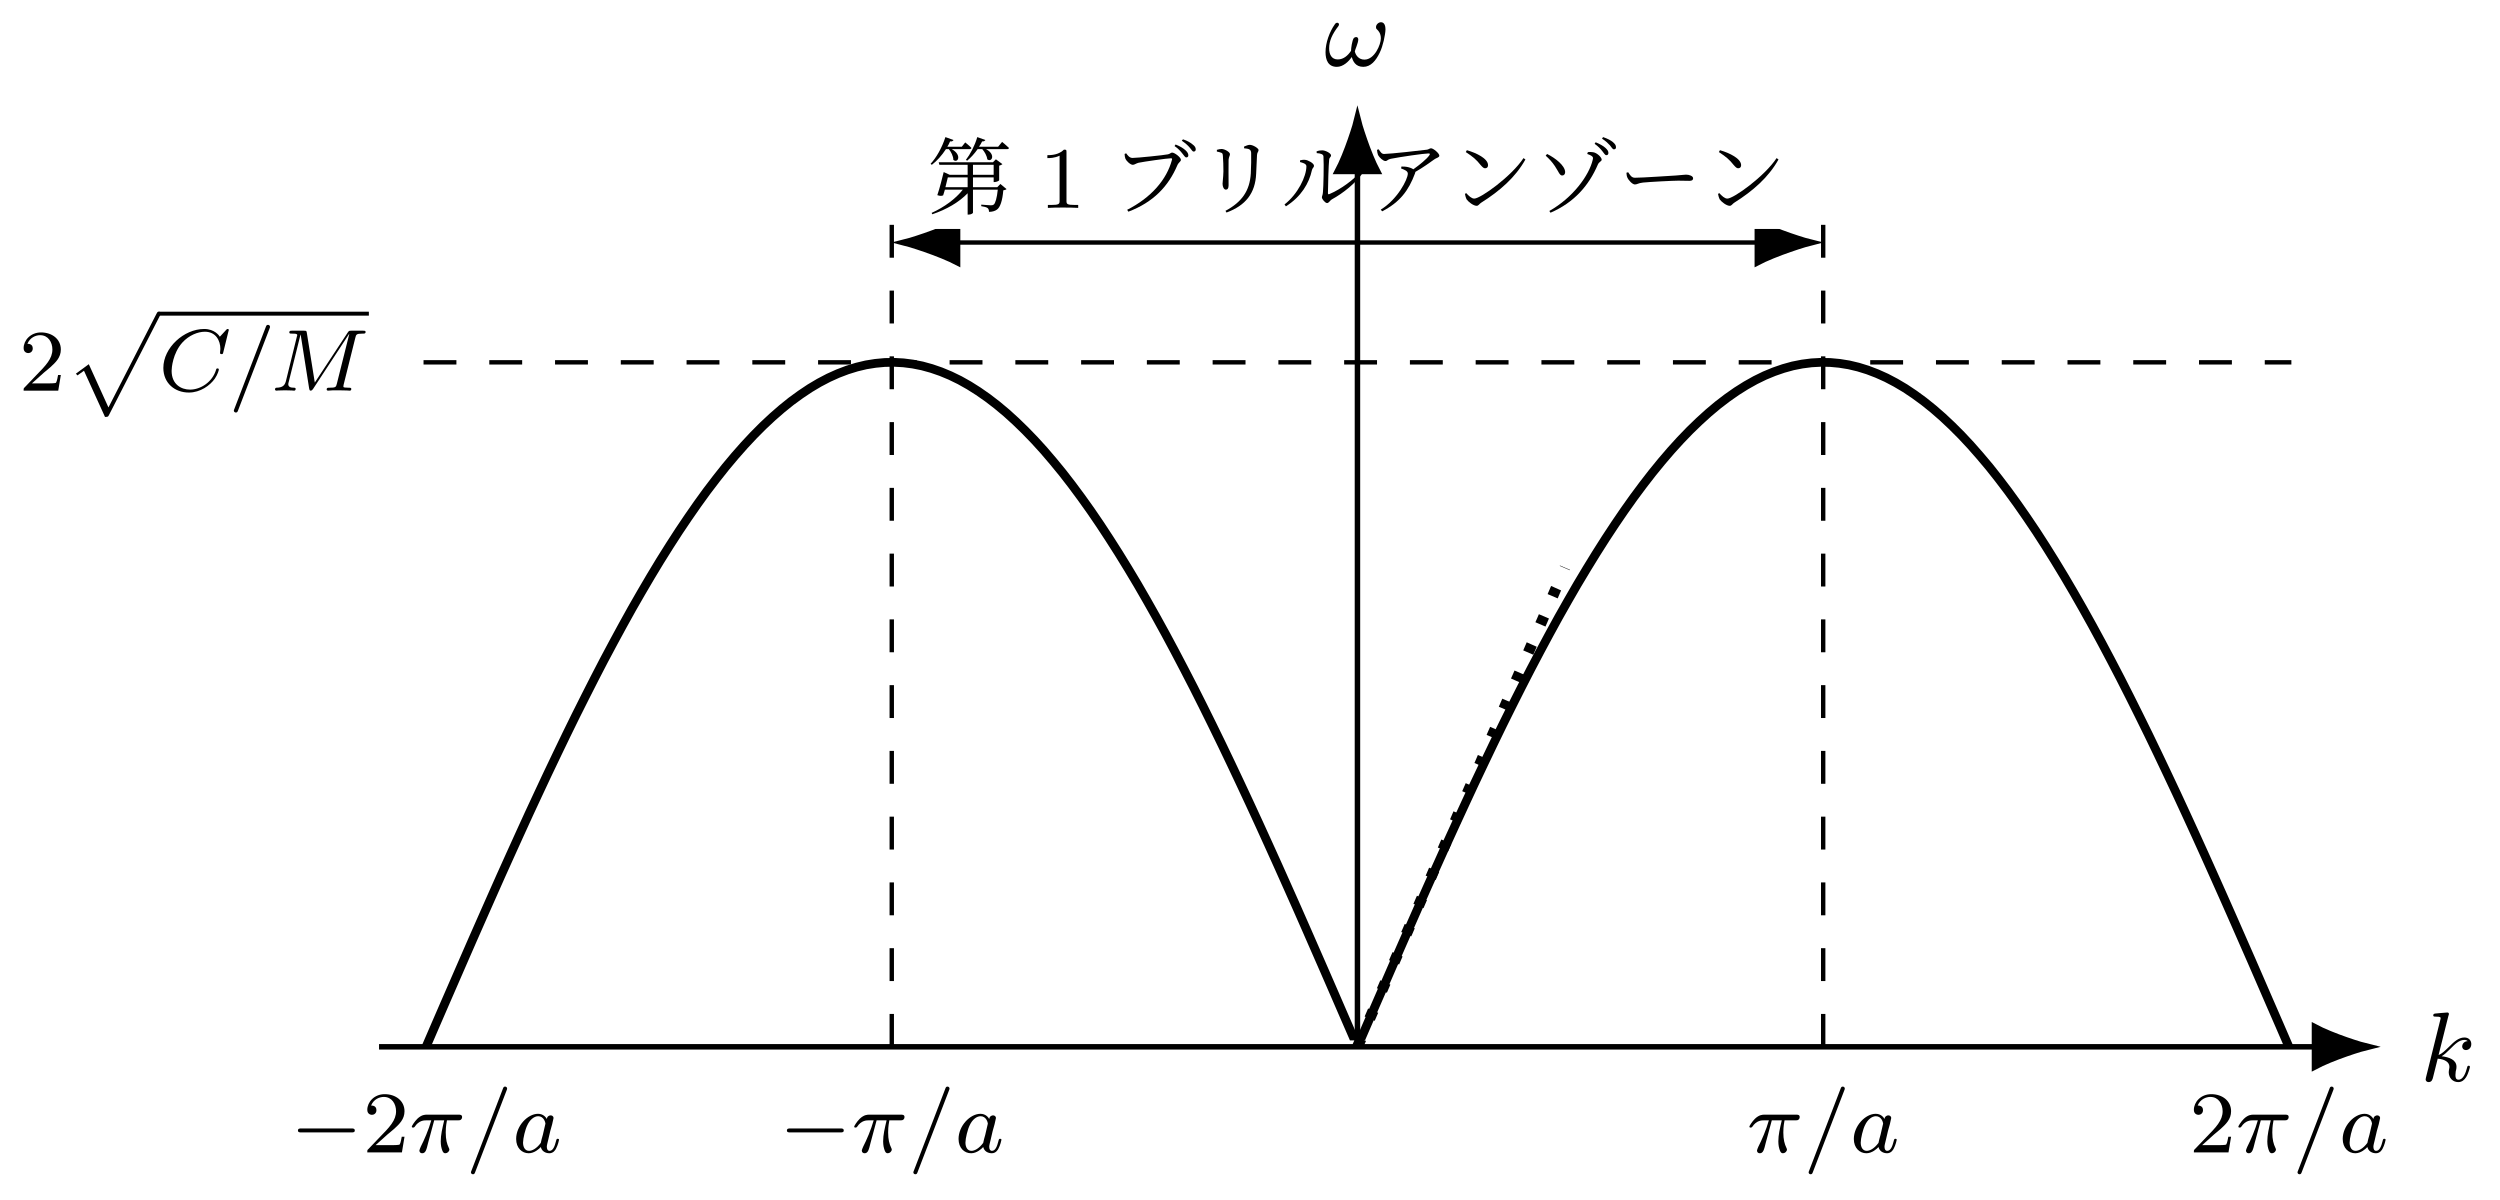
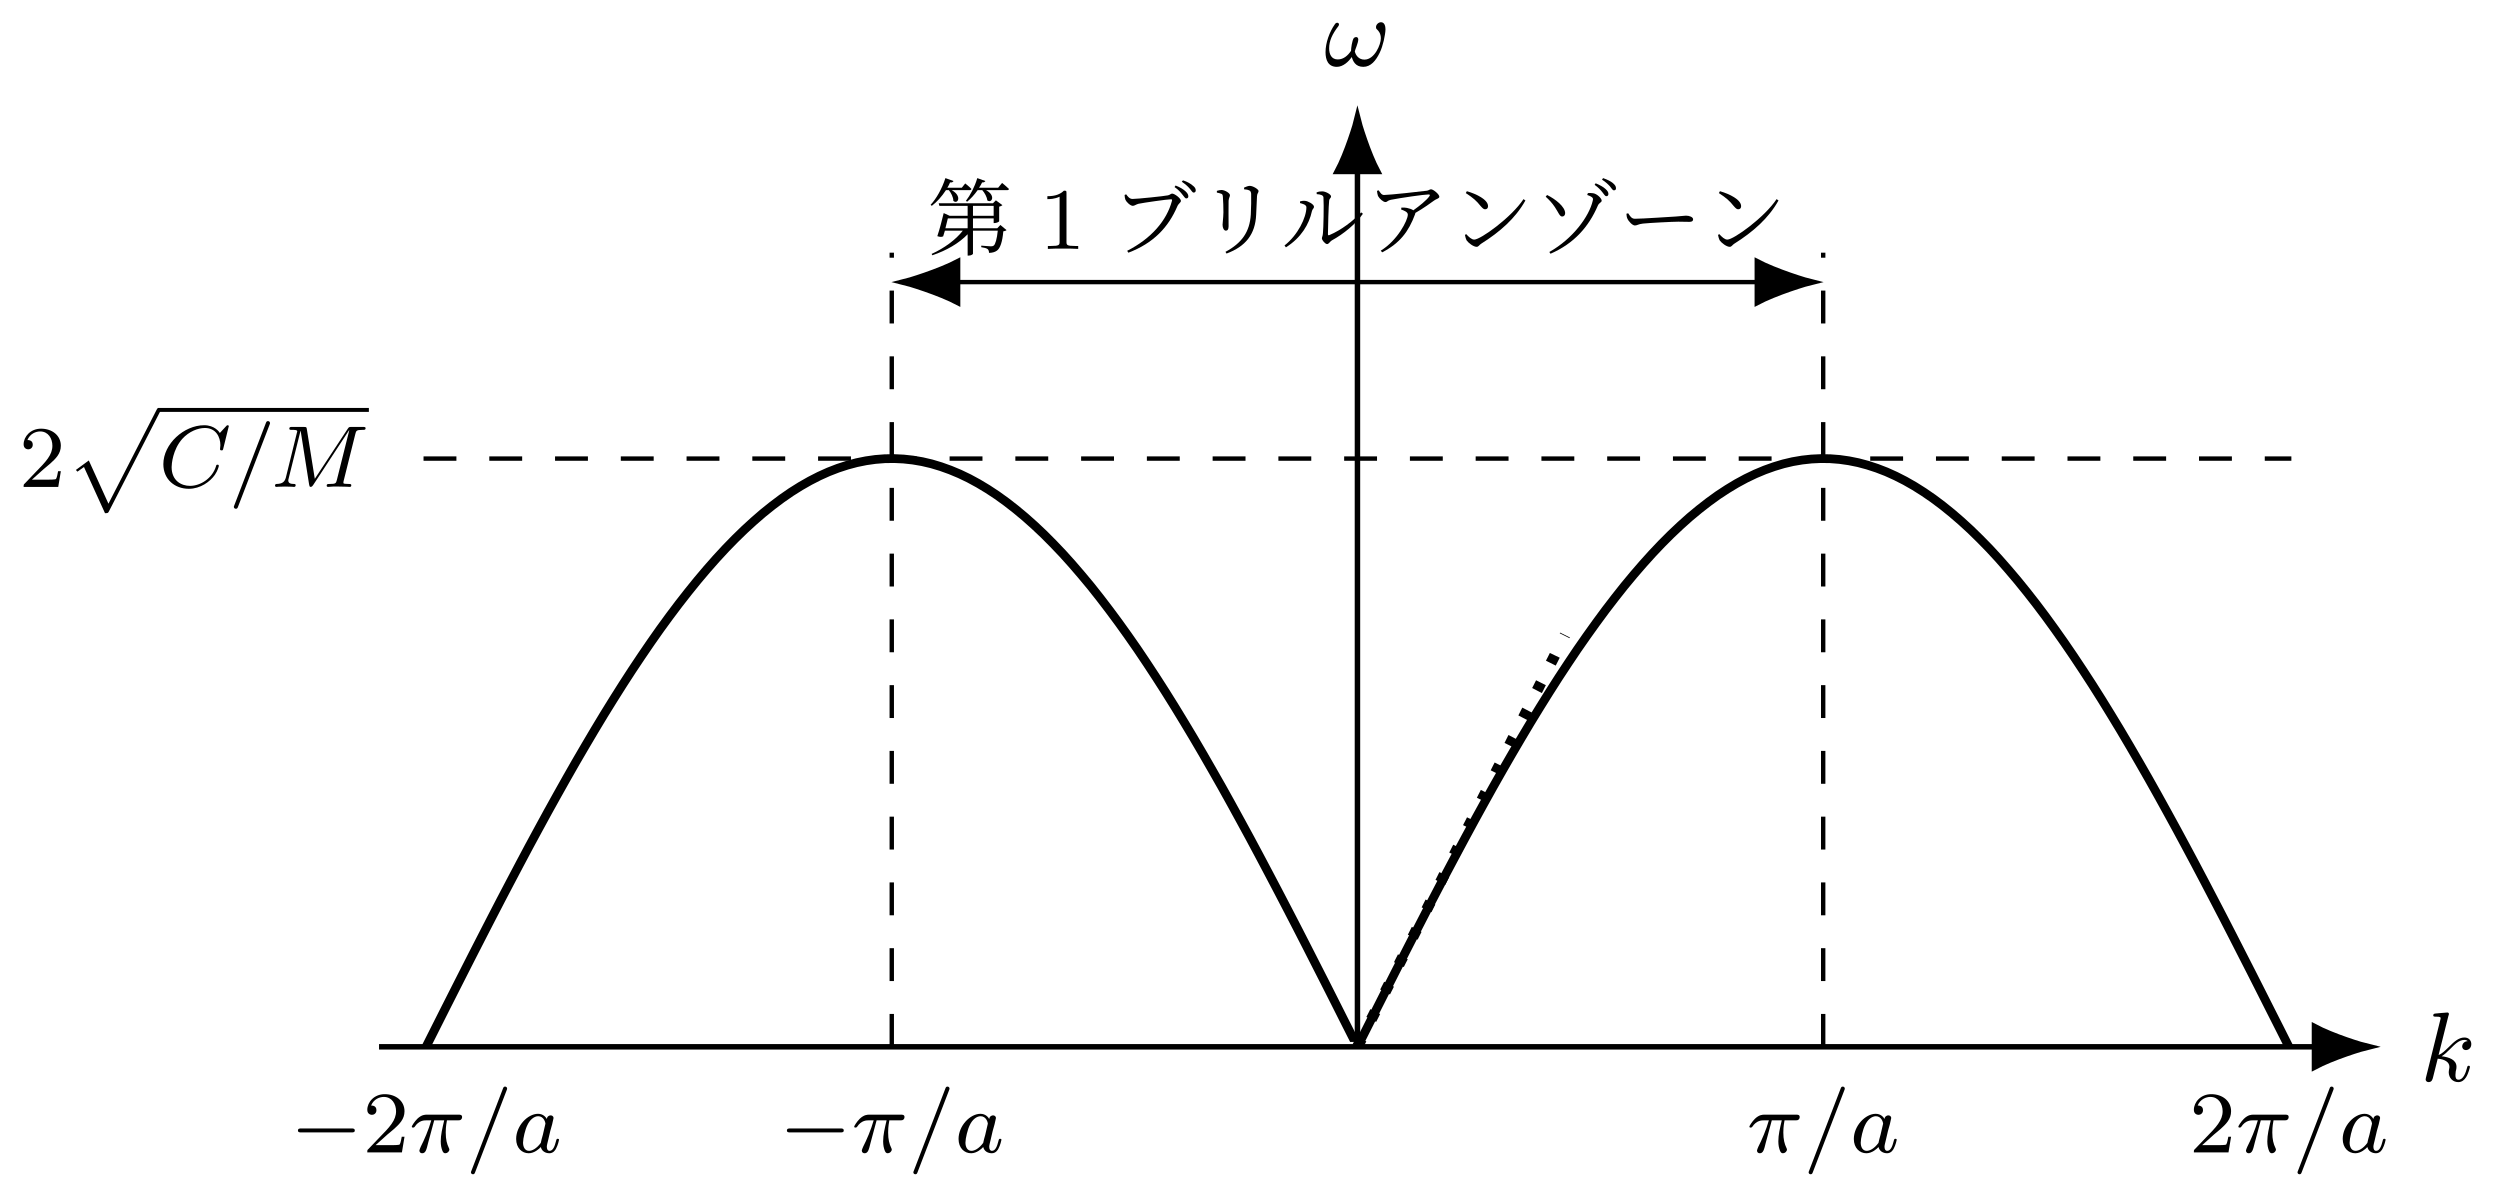
<svg xmlns="http://www.w3.org/2000/svg" xmlns:xlink="http://www.w3.org/1999/xlink" width="317.45pt" height="152.25pt" viewBox="0 0 226.75 108.75">
  <defs>
    <g>
      <g id="glyph-0-0">
        <path d="M 2.266 -2.906 L 3.172 -2.906 C 3 -2.172 2.859 -1.594 2.859 -1 C 2.859 -0.953 2.859 -0.609 2.953 -0.312 C 3.047 0.016 3.141 0.078 3.281 0.078 C 3.453 0.078 3.641 -0.078 3.641 -0.266 C 3.641 -0.312 3.625 -0.328 3.594 -0.406 C 3.422 -0.766 3.312 -1.156 3.312 -1.812 C 3.312 -1.984 3.312 -2.328 3.422 -2.906 L 4.391 -2.906 C 4.516 -2.906 4.609 -2.906 4.688 -2.969 C 4.781 -3.047 4.797 -3.156 4.797 -3.203 C 4.797 -3.422 4.609 -3.422 4.469 -3.422 L 1.594 -3.422 C 1.438 -3.422 1.125 -3.422 0.734 -3.047 C 0.453 -2.766 0.234 -2.391 0.234 -2.344 C 0.234 -2.266 0.281 -2.25 0.344 -2.25 C 0.422 -2.25 0.453 -2.266 0.5 -2.328 C 0.875 -2.906 1.359 -2.906 1.531 -2.906 L 2 -2.906 C 1.766 -2.062 1.344 -1.094 1.047 -0.516 C 1 -0.391 0.922 -0.234 0.922 -0.172 C 0.922 0 1.047 0.078 1.172 0.078 C 1.484 0.078 1.562 -0.219 1.719 -0.875 Z M 2.266 -2.906 " />
      </g>
      <g id="glyph-0-1">
        <path d="M 3.703 -5.625 C 3.75 -5.734 3.75 -5.766 3.75 -5.781 C 3.75 -5.891 3.672 -5.969 3.562 -5.969 C 3.438 -5.969 3.406 -5.875 3.375 -5.797 L 0.516 1.656 C 0.469 1.766 0.469 1.781 0.469 1.812 C 0.469 1.906 0.547 1.984 0.656 1.984 C 0.781 1.984 0.812 1.891 0.844 1.812 Z M 3.703 -5.625 " />
      </g>
      <g id="glyph-0-2">
        <path d="M 3.125 -3.031 C 3.047 -3.172 2.812 -3.5 2.328 -3.5 C 1.391 -3.5 0.344 -2.406 0.344 -1.219 C 0.344 -0.391 0.875 0.078 1.484 0.078 C 2 0.078 2.438 -0.328 2.578 -0.484 C 2.719 0.062 3.266 0.078 3.359 0.078 C 3.719 0.078 3.906 -0.219 3.969 -0.359 C 4.125 -0.641 4.234 -1.109 4.234 -1.141 C 4.234 -1.188 4.203 -1.234 4.109 -1.234 C 4.016 -1.234 4 -1.188 3.953 -1 C 3.844 -0.562 3.688 -0.141 3.375 -0.141 C 3.203 -0.141 3.125 -0.297 3.125 -0.516 C 3.125 -0.656 3.203 -0.922 3.25 -1.125 C 3.297 -1.312 3.406 -1.797 3.438 -1.938 L 3.609 -2.547 C 3.641 -2.734 3.734 -3.062 3.734 -3.109 C 3.734 -3.297 3.578 -3.359 3.469 -3.359 C 3.359 -3.359 3.156 -3.281 3.125 -3.031 Z M 2.578 -0.859 C 2.172 -0.312 1.766 -0.141 1.516 -0.141 C 1.141 -0.141 0.969 -0.484 0.969 -0.891 C 0.969 -1.266 1.172 -2.109 1.359 -2.469 C 1.578 -2.953 1.969 -3.281 2.344 -3.281 C 2.859 -3.281 3 -2.703 3 -2.609 C 3 -2.578 2.812 -1.797 2.766 -1.594 C 2.656 -1.219 2.656 -1.203 2.578 -0.859 Z M 2.578 -0.859 " />
      </g>
      <g id="glyph-0-3">
        <path d="M 6.328 -5.391 C 6.344 -5.422 6.359 -5.469 6.359 -5.5 C 6.359 -5.562 6.312 -5.594 6.25 -5.594 C 6.203 -5.594 6.172 -5.578 6.109 -5.5 L 5.547 -4.891 C 5.484 -5 5.062 -5.594 4.125 -5.594 C 2.281 -5.594 0.422 -3.891 0.422 -2.062 C 0.422 -0.672 1.469 0.172 2.734 0.172 C 3.781 0.172 4.656 -0.469 5.094 -1.094 C 5.359 -1.484 5.453 -1.859 5.453 -1.906 C 5.453 -1.984 5.406 -2.016 5.344 -2.016 C 5.234 -2.016 5.219 -1.969 5.203 -1.891 C 4.875 -0.781 3.797 -0.094 2.844 -0.094 C 2.031 -0.094 1.172 -0.578 1.172 -1.797 C 1.172 -2.047 1.266 -3.375 2.141 -4.359 C 2.75 -5.031 3.562 -5.344 4.188 -5.344 C 5.188 -5.344 5.594 -4.531 5.594 -3.781 C 5.594 -3.672 5.562 -3.516 5.562 -3.422 C 5.562 -3.312 5.672 -3.312 5.703 -3.312 C 5.812 -3.312 5.828 -3.344 5.859 -3.484 Z M 6.328 -5.391 " />
      </g>
      <g id="glyph-0-4">
        <path d="M 7.719 -4.781 C 7.797 -5.094 7.812 -5.172 8.375 -5.172 C 8.562 -5.172 8.656 -5.172 8.656 -5.328 C 8.656 -5.438 8.547 -5.438 8.406 -5.438 L 7.375 -5.438 C 7.172 -5.438 7.141 -5.438 7.031 -5.266 L 4.047 -0.734 L 3.328 -5.219 C 3.297 -5.422 3.297 -5.438 3.047 -5.438 L 1.984 -5.438 C 1.844 -5.438 1.734 -5.438 1.734 -5.281 C 1.734 -5.172 1.844 -5.172 1.969 -5.172 C 2.234 -5.172 2.453 -5.172 2.453 -5.047 C 2.453 -5.016 2.453 -5 2.422 -4.906 L 1.422 -0.844 C 1.312 -0.453 1.109 -0.281 0.578 -0.266 C 0.531 -0.266 0.438 -0.25 0.438 -0.109 C 0.438 -0.062 0.484 0 0.562 0 C 0.594 0 0.766 -0.031 1.344 -0.031 C 1.969 -0.031 2.094 0 2.156 0 C 2.188 0 2.312 0 2.312 -0.156 C 2.312 -0.25 2.234 -0.266 2.172 -0.266 C 1.891 -0.266 1.641 -0.312 1.641 -0.594 C 1.641 -0.641 1.672 -0.75 1.672 -0.75 L 2.75 -5.078 L 2.766 -5.078 L 3.531 -0.219 C 3.562 -0.094 3.562 0 3.672 0 C 3.781 0 3.844 -0.094 3.891 -0.156 L 7.156 -5.141 L 7.172 -5.125 L 6.047 -0.625 C 5.969 -0.328 5.953 -0.266 5.375 -0.266 C 5.219 -0.266 5.125 -0.266 5.125 -0.109 C 5.125 -0.078 5.141 0 5.25 0 C 5.359 0 5.594 -0.016 5.703 -0.031 L 6.219 -0.031 C 6.953 -0.031 7.141 0 7.203 0 C 7.25 0 7.359 0 7.359 -0.156 C 7.359 -0.266 7.25 -0.266 7.125 -0.266 C 7.094 -0.266 6.953 -0.266 6.812 -0.281 C 6.656 -0.297 6.641 -0.312 6.641 -0.391 C 6.641 -0.422 6.656 -0.484 6.656 -0.516 Z M 7.719 -4.781 " />
      </g>
      <g id="glyph-1-0">
        <path d="M 5.562 -1.812 C 5.688 -1.812 5.859 -1.812 5.859 -1.984 C 5.859 -2.172 5.688 -2.172 5.562 -2.172 L 1 -2.172 C 0.875 -2.172 0.703 -2.172 0.703 -1.984 C 0.703 -1.812 0.875 -1.812 1 -1.812 Z M 5.562 -1.812 " />
      </g>
      <g id="glyph-2-0">
        <path d="M 2.25 -1.625 C 2.375 -1.734 2.703 -2 2.828 -2.109 C 3.328 -2.562 3.797 -3 3.797 -3.734 C 3.797 -4.672 3 -5.281 2 -5.281 C 1.047 -5.281 0.422 -4.562 0.422 -3.859 C 0.422 -3.469 0.734 -3.406 0.844 -3.406 C 1.016 -3.406 1.25 -3.531 1.25 -3.828 C 1.25 -4.25 0.859 -4.25 0.766 -4.25 C 1 -4.828 1.531 -5.031 1.922 -5.031 C 2.656 -5.031 3.031 -4.391 3.031 -3.734 C 3.031 -2.906 2.453 -2.297 1.516 -1.344 L 0.516 -0.297 C 0.422 -0.219 0.422 -0.203 0.422 0 L 3.562 0 L 3.797 -1.422 L 3.547 -1.422 C 3.516 -1.266 3.453 -0.859 3.359 -0.719 C 3.312 -0.656 2.719 -0.656 2.578 -0.656 L 1.172 -0.656 Z M 2.25 -1.625 " />
      </g>
      <g id="glyph-3-0">
        <path d="M 3.578 9.188 C 3.844 9.188 3.859 9.172 3.938 9.016 L 8.578 -0.031 C 8.641 -0.141 8.641 -0.156 8.641 -0.188 C 8.641 -0.281 8.562 -0.359 8.453 -0.359 C 8.344 -0.359 8.312 -0.297 8.266 -0.203 L 3.891 8.328 L 2.109 4.406 L 0.938 5.266 L 1.078 5.422 L 1.672 5 Z M 3.578 9.188 " />
      </g>
      <g id="glyph-4-0">
        <path d="M 5.938 -3.906 L 5.938 -3 L 4.062 -3 L 4.062 -3.906 Z M 0.953 -4.141 L 1.016 -3.906 L 3.578 -3.906 L 3.578 -3 L 1.953 -3 L 1.406 -3.25 C 1.281 -2.734 1.047 -1.797 0.828 -1.156 C 1.094 -1.062 1.234 -1.078 1.359 -1.141 L 1.516 -1.656 L 3.141 -1.656 C 2.5 -0.828 1.453 -0.062 0.312 0.453 L 0.375 0.578 C 1.672 0.141 2.797 -0.516 3.578 -1.328 L 3.578 0.609 L 3.656 0.609 C 3.906 0.609 4.062 0.484 4.062 0.438 L 4.062 -1.656 L 6.312 -1.656 C 6.234 -0.906 6.094 -0.406 5.938 -0.297 C 5.875 -0.25 5.797 -0.234 5.688 -0.234 C 5.531 -0.234 5.078 -0.281 4.812 -0.297 L 4.812 -0.156 C 5.047 -0.125 5.297 -0.062 5.391 0.016 C 5.484 0.094 5.516 0.219 5.516 0.359 C 5.781 0.359 6.047 0.297 6.234 0.156 C 6.531 -0.047 6.734 -0.656 6.812 -1.594 C 6.953 -1.609 7.062 -1.656 7.109 -1.703 L 6.547 -2.172 L 6.266 -1.875 L 4.062 -1.875 L 4.062 -2.766 L 5.938 -2.766 L 5.938 -2.344 L 6.016 -2.344 C 6.188 -2.344 6.438 -2.453 6.438 -2.516 L 6.438 -3.828 C 6.562 -3.859 6.688 -3.922 6.734 -3.969 L 6.141 -4.406 L 5.875 -4.141 Z M 3.578 -2.766 L 3.578 -1.875 L 1.562 -1.875 L 1.781 -2.766 Z M 1.562 -6.422 C 1.25 -5.453 0.734 -4.547 0.219 -4 L 0.328 -3.906 C 0.781 -4.25 1.234 -4.75 1.609 -5.328 L 1.875 -5.328 C 2.078 -5.078 2.281 -4.688 2.281 -4.359 C 2.672 -4 3.109 -4.781 2.141 -5.328 L 3.734 -5.328 C 3.828 -5.328 3.906 -5.359 3.922 -5.438 C 3.719 -5.656 3.359 -5.938 3.359 -5.938 L 3.047 -5.547 L 1.734 -5.547 C 1.828 -5.703 1.922 -5.859 1.984 -6.031 C 2.156 -6 2.25 -6.078 2.297 -6.156 Z M 4.453 -6.422 C 4.219 -5.625 3.812 -4.859 3.422 -4.359 L 3.531 -4.281 C 3.859 -4.547 4.188 -4.906 4.484 -5.328 L 4.906 -5.328 C 5.125 -5.078 5.328 -4.719 5.359 -4.406 C 5.766 -4.094 6.156 -4.844 5.25 -5.328 L 7.141 -5.328 C 7.25 -5.328 7.312 -5.359 7.328 -5.438 C 7.094 -5.672 6.703 -5.984 6.703 -5.984 L 6.344 -5.547 L 4.609 -5.547 C 4.719 -5.703 4.812 -5.859 4.891 -6.031 C 5.047 -6.016 5.141 -6.078 5.188 -6.156 Z M 4.453 -6.422 " />
      </g>
      <g id="glyph-4-1">
        <path d="M 1.391 0.172 L 1.5 0.344 C 3.766 -0.516 5.125 -1.953 5.938 -3.859 C 6.047 -4.125 6.266 -4.203 6.266 -4.359 C 6.266 -4.578 5.703 -5.016 5.469 -5.016 C 5.344 -5.016 5.297 -4.906 5.094 -4.859 C 4.734 -4.781 2.297 -4.531 1.875 -4.531 C 1.594 -4.531 1.438 -4.766 1.297 -4.953 L 1.156 -4.891 C 1.172 -4.688 1.188 -4.562 1.234 -4.453 C 1.312 -4.266 1.672 -3.906 1.906 -3.906 C 2.047 -3.906 2.219 -4.047 2.422 -4.094 C 2.859 -4.188 5.031 -4.5 5.359 -4.5 C 5.438 -4.5 5.484 -4.484 5.453 -4.359 C 4.984 -2.578 3.578 -0.938 1.391 0.172 Z M 6.75 -4.578 C 6.859 -4.578 6.938 -4.641 6.938 -4.766 C 6.938 -4.922 6.859 -5.062 6.672 -5.234 C 6.484 -5.406 6.188 -5.594 5.781 -5.75 L 5.688 -5.609 C 6.031 -5.375 6.234 -5.141 6.391 -4.938 C 6.547 -4.75 6.641 -4.578 6.75 -4.578 Z M 7.422 -5.109 C 7.547 -5.109 7.609 -5.188 7.609 -5.312 C 7.609 -5.469 7.531 -5.609 7.312 -5.766 C 7.125 -5.922 6.844 -6.094 6.453 -6.219 L 6.344 -6.094 C 6.703 -5.844 6.891 -5.672 7.062 -5.469 C 7.234 -5.281 7.297 -5.109 7.422 -5.109 Z M 7.422 -5.109 " />
      </g>
      <g id="glyph-4-2">
        <path d="M 2.656 0.266 L 2.75 0.422 C 4.484 -0.219 5.359 -1.328 5.438 -3.094 C 5.469 -3.578 5.5 -4.344 5.516 -4.797 C 5.531 -5.047 5.656 -5.094 5.656 -5.25 C 5.656 -5.406 5.156 -5.719 4.859 -5.719 C 4.719 -5.719 4.516 -5.641 4.344 -5.562 L 4.344 -5.406 C 4.547 -5.391 4.719 -5.359 4.812 -5.312 C 4.953 -5.234 4.969 -5.125 4.984 -5 C 5 -4.469 4.984 -3.828 4.953 -3.125 C 4.859 -1.547 4.141 -0.531 2.656 0.266 Z M 2.688 -1.656 C 2.828 -1.656 2.938 -1.75 2.938 -2.047 C 2.938 -2.359 2.922 -4.047 2.938 -4.375 C 2.969 -4.656 3.062 -4.734 3.062 -4.875 C 3.062 -5.062 2.594 -5.344 2.297 -5.344 C 2.188 -5.344 2.016 -5.312 1.875 -5.266 L 1.875 -5.109 C 2.031 -5.078 2.156 -5.047 2.281 -5 C 2.391 -4.953 2.406 -4.891 2.422 -4.703 C 2.453 -4.422 2.469 -3.672 2.469 -3.312 C 2.453 -2.688 2.391 -2.391 2.391 -2.188 C 2.391 -1.906 2.516 -1.656 2.688 -1.656 Z M 2.688 -1.656 " />
      </g>
      <g id="glyph-4-3">
        <path d="M 4.219 -0.438 C 4.375 -0.438 4.469 -0.656 4.641 -0.766 C 5.703 -1.344 6.812 -2.25 7.469 -3.188 L 7.312 -3.312 C 6.594 -2.547 5.531 -1.719 4.422 -1.25 C 4.344 -1.219 4.297 -1.234 4.297 -1.344 C 4.297 -1.922 4.359 -4 4.406 -4.359 C 4.422 -4.594 4.578 -4.594 4.578 -4.766 C 4.578 -4.953 4.078 -5.219 3.781 -5.219 C 3.594 -5.219 3.469 -5.203 3.266 -5.125 L 3.281 -4.969 C 3.672 -4.938 3.875 -4.859 3.891 -4.672 C 3.938 -3.938 3.891 -1.875 3.844 -1.438 C 3.828 -1.141 3.75 -1.094 3.75 -0.953 C 3.75 -0.797 4.047 -0.438 4.219 -0.438 Z M 0.359 -0.312 L 0.484 -0.141 C 1.875 -1.016 2.594 -2.25 2.844 -3.422 C 2.875 -3.609 3.031 -3.656 3.031 -3.828 C 3.031 -4.047 2.484 -4.344 2.219 -4.359 C 2.047 -4.375 1.891 -4.344 1.766 -4.312 L 1.766 -4.156 C 1.953 -4.109 2.344 -4.016 2.344 -3.781 C 2.344 -2.844 1.562 -1.25 0.359 -0.312 Z M 0.359 -0.312 " />
      </g>
      <g id="glyph-4-4">
        <path d="M 1.438 0.156 L 1.562 0.312 C 3.172 -0.516 3.969 -1.578 4.547 -3.141 C 4.562 -3.188 4.578 -3.234 4.578 -3.266 C 5.266 -3.656 5.953 -4.156 6.281 -4.391 C 6.453 -4.531 6.75 -4.562 6.75 -4.734 C 6.75 -4.953 6.203 -5.406 6 -5.406 C 5.875 -5.406 5.797 -5.312 5.641 -5.281 C 5.203 -5.219 2.234 -4.891 1.734 -4.891 C 1.516 -4.891 1.406 -5.078 1.25 -5.312 L 1.094 -5.266 C 1.109 -5.094 1.141 -4.938 1.188 -4.797 C 1.312 -4.562 1.656 -4.25 1.859 -4.25 C 2.031 -4.25 2.047 -4.391 2.344 -4.453 C 3.203 -4.625 5.375 -4.938 5.75 -4.938 C 5.906 -4.938 5.938 -4.906 5.828 -4.75 C 5.609 -4.438 4.984 -3.922 4.391 -3.5 C 4.266 -3.594 4.047 -3.672 3.812 -3.719 C 3.672 -3.75 3.531 -3.75 3.312 -3.75 L 3.281 -3.578 C 3.609 -3.453 3.891 -3.344 3.891 -3.109 C 3.891 -2.594 2.953 -0.766 1.438 0.156 Z M 1.438 0.156 " />
      </g>
      <g id="glyph-4-5">
        <path d="M 2.484 -0.188 C 2.656 -0.188 2.734 -0.375 2.891 -0.469 C 4.578 -1.531 6 -2.766 6.906 -4.391 L 6.734 -4.516 C 5.656 -2.875 2.844 -0.844 2.266 -0.844 C 2.016 -0.844 1.766 -1.094 1.531 -1.344 L 1.422 -1.266 C 1.438 -1.156 1.5 -0.906 1.578 -0.766 C 1.734 -0.547 2.188 -0.188 2.484 -0.188 Z M 3.25 -3.594 C 3.422 -3.594 3.516 -3.703 3.516 -3.875 C 3.516 -4.469 2.469 -4.984 1.594 -5.234 L 1.5 -5.062 C 2.172 -4.625 2.469 -4.359 2.828 -3.906 C 3.031 -3.672 3.125 -3.594 3.25 -3.594 Z M 3.25 -3.594 " />
      </g>
      <g id="glyph-4-6">
        <path d="M 1.422 0.281 L 1.531 0.438 C 3.656 -0.484 5 -2 5.828 -3.938 C 5.938 -4.188 6.172 -4.219 6.172 -4.375 C 6.172 -4.594 5.734 -5 5.406 -5.047 C 5.234 -5.078 5.062 -5.078 4.922 -5.062 L 4.859 -4.891 C 5.453 -4.688 5.406 -4.562 5.359 -4.359 C 5.031 -2.953 3.578 -0.938 1.422 0.281 Z M 2.594 -2.938 C 2.75 -2.938 2.859 -3.062 2.859 -3.25 C 2.844 -3.828 1.984 -4.516 1.219 -4.891 L 1.094 -4.734 C 1.406 -4.453 1.672 -4.172 1.922 -3.797 C 2.25 -3.312 2.359 -2.922 2.594 -2.938 Z M 6.594 -4.781 C 6.703 -4.781 6.781 -4.844 6.781 -4.984 C 6.781 -5.141 6.703 -5.266 6.516 -5.438 C 6.312 -5.625 6.031 -5.781 5.625 -5.953 L 5.531 -5.812 C 5.859 -5.578 6.078 -5.344 6.234 -5.141 C 6.391 -4.953 6.469 -4.781 6.594 -4.781 Z M 7.281 -5.312 C 7.406 -5.312 7.469 -5.375 7.469 -5.5 C 7.469 -5.672 7.391 -5.797 7.172 -5.984 C 7 -6.125 6.703 -6.281 6.297 -6.422 L 6.203 -6.281 C 6.562 -6.047 6.75 -5.859 6.922 -5.672 C 7.078 -5.484 7.156 -5.312 7.281 -5.312 Z M 7.281 -5.312 " />
      </g>
      <g id="glyph-4-7">
        <path d="M 1.531 -2.125 C 1.75 -2.125 1.828 -2.25 2.266 -2.297 C 2.844 -2.359 4.984 -2.469 5.469 -2.469 C 5.938 -2.469 6.203 -2.453 6.484 -2.453 C 6.734 -2.453 6.812 -2.547 6.812 -2.688 C 6.812 -2.891 6.469 -3.016 6.172 -3.016 C 5.984 -3.016 5.766 -2.969 5.25 -2.938 C 4.906 -2.922 2.219 -2.734 1.531 -2.734 C 1.219 -2.734 1.094 -2.984 0.922 -3.234 L 0.766 -3.188 C 0.781 -3.047 0.781 -2.906 0.844 -2.766 C 0.953 -2.5 1.312 -2.125 1.531 -2.125 Z M 1.531 -2.125 " />
      </g>
      <g id="glyph-5-0">
        <path d="M 3.562 0 L 3.562 -0.266 L 3.281 -0.266 C 2.516 -0.266 2.5 -0.359 2.5 -0.656 L 2.5 -5.062 C 2.5 -5.281 2.484 -5.281 2.266 -5.281 C 1.938 -4.969 1.516 -4.781 0.766 -4.781 L 0.766 -4.516 C 0.984 -4.516 1.406 -4.516 1.875 -4.734 L 1.875 -0.656 C 1.875 -0.359 1.844 -0.266 1.094 -0.266 L 0.812 -0.266 L 0.812 0 C 1.141 -0.031 1.828 -0.031 2.172 -0.031 C 2.531 -0.031 3.234 -0.031 3.562 0 Z M 3.562 0 " />
      </g>
      <g id="glyph-6-0">
        <path d="M 2.562 -5.906 C 2.609 -6.031 2.609 -6.047 2.609 -6.094 C 2.609 -6.172 2.547 -6.219 2.469 -6.219 C 2.344 -6.219 1.562 -6.141 1.375 -6.125 C 1.297 -6.109 1.188 -6.109 1.188 -5.953 C 1.188 -5.844 1.297 -5.844 1.438 -5.844 C 1.859 -5.844 1.859 -5.781 1.859 -5.688 C 1.859 -5.656 1.859 -5.641 1.812 -5.484 L 0.531 -0.328 C 0.5 -0.203 0.5 -0.188 0.5 -0.156 C 0.5 -0.016 0.609 0.094 0.766 0.094 C 1.062 0.094 1.125 -0.156 1.172 -0.344 L 1.594 -2.031 C 2.203 -1.984 2.656 -1.734 2.656 -1.297 C 2.656 -1.234 2.656 -1.203 2.625 -1.062 C 2.625 -1.031 2.594 -0.906 2.594 -0.812 C 2.594 -0.281 2.969 0.094 3.453 0.094 C 3.797 0.094 4.016 -0.109 4.172 -0.359 C 4.391 -0.703 4.516 -1.25 4.516 -1.281 C 4.516 -1.328 4.5 -1.391 4.406 -1.391 C 4.312 -1.391 4.281 -1.344 4.25 -1.188 C 4.125 -0.719 3.906 -0.125 3.484 -0.125 C 3.219 -0.125 3.203 -0.359 3.203 -0.562 C 3.203 -0.781 3.25 -1.016 3.266 -1.031 C 3.281 -1.078 3.297 -1.188 3.297 -1.297 C 3.297 -1.922 2.641 -2.172 1.953 -2.25 C 2.219 -2.422 2.422 -2.609 2.703 -2.891 C 3.156 -3.344 3.531 -3.734 4.016 -3.734 C 4.125 -3.734 4.234 -3.703 4.312 -3.625 C 3.906 -3.594 3.812 -3.266 3.812 -3.141 C 3.812 -2.969 3.938 -2.812 4.156 -2.812 C 4.359 -2.812 4.641 -2.969 4.641 -3.359 C 4.641 -3.656 4.438 -3.953 4.016 -3.953 C 3.469 -3.953 3.031 -3.516 2.656 -3.141 C 2.219 -2.719 2 -2.5 1.672 -2.359 Z M 2.562 -5.906 " />
      </g>
      <g id="glyph-6-1">
        <path d="M 5.562 -3.312 C 5.562 -3.578 5.484 -3.953 5.156 -3.953 C 4.922 -3.953 4.703 -3.734 4.703 -3.516 C 4.703 -3.359 4.75 -3.344 4.812 -3.281 C 4.938 -3.156 5.141 -2.938 5.141 -2.484 C 5.141 -1.938 4.578 -0.562 3.656 -0.562 C 3.156 -0.562 2.875 -0.922 2.781 -1.297 C 2.781 -1.422 3.094 -2.062 3.094 -2.391 C 3.094 -2.5 3.031 -2.609 2.906 -2.609 C 2.828 -2.609 2.75 -2.578 2.688 -2.516 C 2.531 -2.297 2.438 -1.578 2.438 -1.359 C 2.156 -0.938 1.766 -0.578 1.234 -0.578 C 0.656 -0.578 0.453 -1.062 0.453 -1.578 C 0.453 -2.25 0.719 -2.859 1.297 -3.609 C 1.344 -3.688 1.344 -3.719 1.344 -3.766 C 1.344 -3.844 1.266 -3.906 1.188 -3.906 C 1.094 -3.906 1.016 -3.844 0.969 -3.766 C 0.484 -3.078 0.125 -2.094 0.125 -1.234 C 0.125 -0.531 0.359 0.094 1.156 0.094 C 1.719 0.094 2.234 -0.391 2.5 -0.797 C 2.609 -0.438 2.828 0.094 3.547 0.094 C 4.234 0.094 4.688 -0.469 5.031 -1.172 C 5.203 -1.516 5.312 -1.906 5.406 -2.281 C 5.484 -2.672 5.562 -3.031 5.562 -3.312 Z M 5.562 -3.312 " />
      </g>
    </g>
    <clipPath id="clip-0">
-       <path clip-rule="nonzero" d="M 34.379 21 L 215.898 21 L 215.898 94.945 L 34.379 94.945 Z M 34.379 21 " />
+       <path clip-rule="nonzero" d="M 34.379 30 L 215.898 30 L 215.898 94.945 L 34.379 94.945 Z M 34.379 30 " />
    </clipPath>
    <clipPath id="clip-1">
-       <path clip-rule="nonzero" d="M 109 37 L 157 37 L 157 94.945 L 109 94.945 Z M 109 37 " />
+       <path clip-rule="nonzero" d="M 109 43 L 157 43 L 157 94.945 L 109 94.945 Z M 109 43 " />
    </clipPath>
  </defs>
  <g clip-path="url(#clip-0)">
-     <path fill="none" stroke-width="0.797" stroke-linecap="butt" stroke-linejoin="miter" stroke="rgb(0%, 0%, 0%)" stroke-opacity="1" stroke-miterlimit="10" d="M 4.274 0.005 L 5.123 1.971 L 5.973 3.932 L 6.826 5.89 L 7.676 7.844 L 8.526 9.789 L 9.379 11.724 L 10.229 13.646 L 11.078 15.557 L 11.932 17.452 L 12.782 19.327 L 13.631 21.187 L 14.485 23.023 L 15.334 24.836 L 16.188 26.625 L 17.037 28.387 L 17.887 30.121 L 18.741 31.824 L 19.59 33.496 L 20.44 35.137 L 21.293 36.738 L 22.143 38.304 L 22.992 39.835 L 23.846 41.323 L 24.696 42.771 L 25.545 44.177 L 26.399 45.539 L 27.248 46.855 L 28.102 48.124 L 28.951 49.345 L 29.801 50.52 L 30.655 51.639 L 31.504 52.712 L 32.354 53.726 L 33.207 54.693 L 34.057 55.602 L 34.906 56.455 L 35.76 57.254 L 36.61 57.994 L 37.459 58.679 L 38.313 59.301 L 39.162 59.869 L 40.012 60.374 L 40.865 60.821 L 41.715 61.204 L 42.569 61.529 L 43.418 61.792 L 44.268 61.995 L 45.121 62.132 L 45.971 62.211 L 46.821 62.226 L 47.674 62.179 L 48.524 62.07 L 49.373 61.901 L 50.227 61.666 L 51.076 61.373 L 51.926 61.02 L 52.78 60.605 L 53.629 60.128 L 54.479 59.591 L 55.332 58.996 L 56.182 58.342 L 57.035 57.63 L 57.885 56.858 L 58.735 56.032 L 59.588 55.151 L 60.438 54.216 L 61.287 53.221 L 62.141 52.18 L 62.99 51.083 L 63.84 49.936 L 64.694 48.738 L 65.543 47.493 L 66.393 46.197 L 67.246 44.858 L 68.096 43.476 L 68.949 42.051 L 69.799 40.579 L 70.649 39.072 L 71.502 37.521 L 72.352 35.935 L 73.201 34.314 L 74.055 32.658 L 74.904 30.971 L 75.754 29.252 L 76.608 27.502 L 77.457 25.728 L 78.307 23.927 L 79.16 22.099 L 80.01 20.255 L 80.86 18.387 L 81.713 16.5 L 82.563 14.597 L 83.416 12.683 L 84.266 10.753 L 85.115 8.811 L 85.969 6.861 L 86.819 4.907 L 87.668 2.946 L 88.522 0.984 L 89.371 0.984 L 90.221 2.946 L 91.074 4.907 L 91.924 6.861 L 92.774 8.811 L 93.627 10.753 L 94.477 12.683 L 95.326 14.597 L 96.18 16.5 L 97.029 18.387 L 97.883 20.255 L 98.733 22.099 L 99.582 23.927 L 100.436 25.728 L 101.285 27.502 L 102.135 29.252 L 102.988 30.971 L 103.838 32.658 L 104.688 34.314 L 105.541 35.935 L 106.391 37.521 L 107.24 39.072 L 108.094 40.579 L 108.943 42.051 L 109.797 43.476 L 110.647 44.858 L 111.496 46.197 L 112.35 47.493 L 113.199 48.738 L 114.049 49.936 L 114.902 51.083 L 115.752 52.18 L 116.602 53.221 L 117.455 54.216 L 118.305 55.151 L 119.154 56.032 L 120.008 56.858 L 120.858 57.63 L 121.707 58.342 L 122.561 58.996 L 123.41 59.591 L 124.264 60.128 L 125.113 60.605 L 125.963 61.02 L 126.817 61.373 L 127.666 61.666 L 128.516 61.901 L 129.369 62.07 L 130.219 62.179 L 131.068 62.226 L 131.922 62.211 L 132.772 62.132 L 133.621 61.995 L 134.475 61.792 L 135.324 61.529 L 136.174 61.204 L 137.027 60.821 L 137.877 60.374 L 138.731 59.869 L 139.58 59.301 L 140.43 58.679 L 141.283 57.994 L 142.133 57.254 L 142.983 56.455 L 143.836 55.602 L 144.686 54.693 L 145.535 53.726 L 146.389 52.712 L 147.238 51.639 L 148.088 50.52 L 148.941 49.345 L 149.791 48.124 L 150.645 46.855 L 151.494 45.539 L 152.344 44.177 L 153.197 42.771 L 154.047 41.323 L 154.897 39.835 L 155.75 38.304 L 156.6 36.738 L 157.449 35.137 L 158.303 33.496 L 159.152 31.824 L 160.002 30.121 L 160.856 28.387 L 161.705 26.625 L 162.555 24.836 L 163.408 23.023 L 164.258 21.187 L 165.111 19.327 L 165.961 17.452 L 166.811 15.557 L 167.664 13.646 L 168.514 11.724 L 169.363 9.789 L 170.217 7.844 L 171.066 5.89 L 171.916 3.932 L 172.77 1.971 L 173.619 0.005 " transform="matrix(0.997706, 0, 0, -0.997706, 34.3806, 94.94673)" />
+     <path fill="none" stroke-width="0.797" stroke-linecap="butt" stroke-linejoin="miter" stroke="rgb(0%, 0%, 0%)" stroke-opacity="1" stroke-miterlimit="10" d="M 4.274 0.005 L 5.973 3.38 L 6.826 5.064 L 7.676 6.74 L 8.526 8.411 L 9.379 10.075 L 10.229 11.728 L 11.078 13.368 L 11.932 14.997 L 12.782 16.61 L 13.631 18.207 L 14.485 19.785 L 15.334 21.343 L 16.188 22.882 L 17.037 24.393 L 17.887 25.885 L 18.741 27.349 L 19.59 28.786 L 20.44 30.196 L 21.293 31.574 L 22.143 32.921 L 22.992 34.232 L 23.846 35.513 L 24.696 36.758 L 25.545 37.967 L 26.399 39.138 L 27.248 40.266 L 28.102 41.358 L 28.951 42.407 L 29.801 43.413 L 30.655 44.381 L 31.504 45.301 L 32.354 46.174 L 33.207 47.004 L 34.057 47.783 L 34.906 48.519 L 35.76 49.204 L 36.61 49.842 L 37.459 50.43 L 38.313 50.966 L 39.162 51.451 L 40.012 51.886 L 40.865 52.27 L 41.715 52.599 L 42.569 52.877 L 43.418 53.104 L 44.268 53.276 L 45.121 53.397 L 45.971 53.464 L 46.821 53.476 L 47.674 53.436 L 48.524 53.343 L 49.373 53.198 L 50.227 52.998 L 51.076 52.743 L 51.926 52.438 L 52.78 52.082 L 53.629 51.675 L 54.479 51.213 L 55.332 50.7 L 56.182 50.14 L 57.035 49.525 L 57.885 48.863 L 58.735 48.155 L 59.588 47.395 L 60.438 46.593 L 61.287 45.739 L 62.141 44.843 L 62.99 43.899 L 63.84 42.912 L 64.694 41.887 L 65.543 40.814 L 66.393 39.702 L 67.246 38.551 L 68.096 37.364 L 68.949 36.139 L 69.799 34.874 L 70.649 33.578 L 71.502 32.247 L 72.352 30.885 L 73.201 29.491 L 74.055 28.066 L 74.904 26.617 L 75.754 25.137 L 76.608 23.638 L 77.457 22.111 L 78.307 20.56 L 79.16 18.994 L 80.01 17.405 L 80.86 15.799 L 81.713 14.178 L 82.563 12.546 L 83.416 10.898 L 84.266 9.241 L 85.115 7.573 L 85.969 5.898 L 86.819 4.218 L 87.668 2.531 L 88.522 0.843 L 89.371 0.843 L 90.221 2.531 L 91.074 4.218 L 91.924 5.898 L 92.774 7.573 L 93.627 9.241 L 94.477 10.898 L 95.326 12.546 L 96.18 14.178 L 97.029 15.799 L 97.883 17.405 L 98.733 18.994 L 99.582 20.56 L 100.436 22.111 L 101.285 23.638 L 102.135 25.137 L 102.988 26.617 L 103.838 28.066 L 104.688 29.491 L 105.541 30.885 L 106.391 32.247 L 107.24 33.578 L 108.094 34.874 L 108.943 36.139 L 109.797 37.364 L 110.647 38.551 L 111.496 39.702 L 112.35 40.814 L 113.199 41.887 L 114.049 42.912 L 114.902 43.899 L 115.752 44.843 L 116.602 45.739 L 117.455 46.593 L 118.305 47.395 L 119.154 48.155 L 120.008 48.863 L 120.858 49.525 L 121.707 50.14 L 122.561 50.7 L 123.41 51.213 L 124.264 51.675 L 125.113 52.082 L 125.963 52.438 L 126.817 52.743 L 127.666 52.998 L 128.516 53.198 L 129.369 53.343 L 130.219 53.436 L 131.068 53.476 L 131.922 53.464 L 132.772 53.397 L 133.621 53.276 L 134.475 53.104 L 135.324 52.877 L 136.174 52.599 L 137.027 52.27 L 137.877 51.886 L 138.731 51.451 L 139.58 50.966 L 140.43 50.43 L 141.283 49.842 L 142.133 49.204 L 142.983 48.519 L 143.836 47.783 L 144.686 47.004 L 145.535 46.174 L 146.389 45.301 L 147.238 44.381 L 148.088 43.413 L 148.941 42.407 L 149.791 41.358 L 150.645 40.266 L 151.494 39.138 L 152.344 37.967 L 153.197 36.758 L 154.047 35.513 L 154.897 34.232 L 155.75 32.921 L 156.6 31.574 L 157.449 30.196 L 158.303 28.786 L 159.152 27.349 L 160.002 25.885 L 160.856 24.393 L 161.705 22.882 L 162.555 21.343 L 163.408 19.785 L 164.258 18.207 L 165.111 16.61 L 165.961 14.997 L 166.811 13.368 L 167.664 11.728 L 168.514 10.075 L 169.363 8.411 L 170.217 6.74 L 171.066 5.064 L 171.916 3.38 L 172.77 1.693 L 173.619 0.005 " transform="matrix(0.997706, 0, 0, -0.997706, 34.3806, 94.94673)" />
  </g>
  <g clip-path="url(#clip-1)">
-     <path fill="none" stroke-width="0.996" stroke-linecap="butt" stroke-linejoin="miter" stroke="rgb(0%, 0%, 0%)" stroke-opacity="1" stroke-dasharray="0.797 1.993" stroke-miterlimit="10" d="M 88.944 0.001 L 89.042 0.221 L 89.136 0.436 L 89.418 1.094 L 89.516 1.313 L 89.892 2.19 L 89.99 2.409 L 90.084 2.629 L 90.178 2.844 L 90.272 3.063 L 90.37 3.282 L 90.746 4.159 L 90.843 4.379 L 91.125 5.036 L 91.223 5.252 L 91.599 6.129 L 91.697 6.348 L 92.073 7.225 L 92.171 7.44 L 92.453 8.098 L 92.55 8.317 L 92.926 9.194 L 93.024 9.414 L 93.118 9.633 L 93.212 9.848 L 93.4 10.287 L 93.498 10.506 L 93.78 11.164 L 93.878 11.383 L 94.16 12.041 L 94.254 12.256 L 94.351 12.475 L 94.727 13.352 L 94.825 13.572 L 95.107 14.229 L 95.205 14.449 L 95.299 14.664 L 95.581 15.322 L 95.679 15.541 L 95.961 16.199 L 96.058 16.418 L 96.246 16.856 L 96.34 17.072 L 96.434 17.291 L 96.532 17.51 L 96.908 18.387 L 97.006 18.607 L 97.194 19.045 L 97.288 19.26 L 97.386 19.48 L 97.762 20.357 L 97.859 20.576 L 98.235 21.453 L 98.333 21.668 L 98.615 22.326 L 98.713 22.545 L 99.089 23.422 L 99.187 23.642 L 99.281 23.861 L 99.375 24.076 L 99.469 24.295 L 99.567 24.515 L 99.942 25.392 L 100.04 25.611 L 100.322 26.269 L 100.416 26.484 L 100.514 26.703 L 100.796 27.361 L 100.894 27.58 L 101.27 28.457 L 101.368 28.677 L 101.461 28.892 L 101.743 29.55 L 101.841 29.769 L 102.123 30.427 L 102.221 30.646 L 102.315 30.865 L 102.409 31.081 L 102.597 31.519 L 102.695 31.738 L 103.071 32.615 L 103.169 32.835 L 103.356 33.273 L 103.45 33.488 L 103.548 33.708 L 103.924 34.585 L 104.022 34.804 L 104.304 35.462 L 104.402 35.681 L 104.496 35.896 L 104.778 36.554 L 104.876 36.773 L 105.251 37.65 L 105.349 37.87 L 105.443 38.089 L 105.537 38.304 L 105.631 38.523 L 105.729 38.743 L 106.105 39.62 L 106.203 39.839 L 106.485 40.497 L 106.579 40.712 L 106.677 40.931 L 106.958 41.589 L 107.056 41.808 L 107.432 42.685 L 107.53 42.901 L 107.812 43.558 " transform="matrix(0.997706, 0, 0, -0.997706, 34.3806, 94.94673)" />
+     <path fill="none" stroke-width="0.996" stroke-linecap="butt" stroke-linejoin="miter" stroke="rgb(0%, 0%, 0%)" stroke-opacity="1" stroke-dasharray="0.797 1.993" stroke-miterlimit="10" d="M 88.944 0.001 L 89.042 0.189 L 89.418 0.941 L 89.516 1.129 L 89.892 1.881 L 89.99 2.069 L 90.272 2.632 L 90.37 2.82 L 90.652 3.384 L 90.746 3.576 L 90.843 3.764 L 91.125 4.328 L 91.223 4.516 L 91.599 5.267 L 91.697 5.455 L 92.073 6.207 L 92.171 6.395 L 92.453 6.959 L 92.55 7.147 L 92.644 7.335 L 92.738 7.526 L 92.926 7.902 L 93.024 8.09 L 93.4 8.842 L 93.498 9.03 L 93.78 9.594 L 93.878 9.782 L 94.254 10.533 L 94.351 10.721 L 94.727 11.473 L 94.825 11.665 L 95.107 12.229 L 95.205 12.417 L 95.581 13.168 L 95.679 13.356 L 95.961 13.92 L 96.058 14.108 L 96.434 14.86 L 96.532 15.048 L 96.72 15.424 L 96.814 15.615 L 96.908 15.803 L 97.006 15.991 L 97.288 16.555 L 97.386 16.743 L 97.762 17.495 L 97.859 17.683 L 98.235 18.434 L 98.333 18.622 L 98.615 19.186 L 98.713 19.374 L 98.807 19.562 L 98.901 19.754 L 99.089 20.13 L 99.187 20.318 L 99.469 20.881 L 99.567 21.069 L 99.942 21.821 L 100.04 22.009 L 100.416 22.761 L 100.514 22.949 L 100.796 23.512 L 100.894 23.704 L 101.27 24.456 L 101.368 24.644 L 101.743 25.396 L 101.841 25.584 L 102.123 26.147 L 102.221 26.335 L 102.597 27.087 L 102.695 27.275 L 102.789 27.463 L 102.883 27.655 L 103.071 28.031 L 103.169 28.218 L 103.45 28.782 L 103.548 28.97 L 103.924 29.722 L 104.022 29.91 L 104.304 30.474 L 104.402 30.662 L 104.778 31.413 L 104.876 31.601 L 104.97 31.793 L 105.251 32.357 L 105.349 32.545 L 105.631 33.109 L 105.729 33.297 L 106.105 34.048 L 106.203 34.236 L 106.579 34.988 L 106.677 35.176 L 106.865 35.552 L 106.958 35.744 L 107.056 35.931 L 107.432 36.683 L 107.53 36.871 L 107.812 37.435 " transform="matrix(0.997706, 0, 0, -0.997706, 34.3806, 94.94673)" />
  </g>
-   <path fill="none" stroke-width="0.399" stroke-linecap="butt" stroke-linejoin="miter" stroke="rgb(0%, 0%, 0%)" stroke-opacity="1" stroke-dasharray="2.989 2.989" stroke-miterlimit="10" d="M 46.609 0.001 L 46.609 76.231 " transform="matrix(0.997706, 0, 0, -0.997706, 34.3806, 94.94673)" />
-   <path fill="none" stroke-width="0.399" stroke-linecap="butt" stroke-linejoin="miter" stroke="rgb(0%, 0%, 0%)" stroke-opacity="1" stroke-dasharray="2.989 2.989" stroke-miterlimit="10" d="M 131.284 0.001 L 131.284 76.231 " transform="matrix(0.997706, 0, 0, -0.997706, 34.3806, 94.94673)" />
-   <path fill="none" stroke-width="0.399" stroke-linecap="butt" stroke-linejoin="miter" stroke="rgb(0%, 0%, 0%)" stroke-opacity="1" stroke-dasharray="2.989 2.989" stroke-miterlimit="10" d="M 4.043 62.226 L 173.846 62.226 " transform="matrix(0.997706, 0, 0, -0.997706, 34.3806, 94.94673)" />
+   <path fill="none" stroke-width="0.399" stroke-linecap="butt" stroke-linejoin="miter" stroke="rgb(0%, 0%, 0%)" stroke-opacity="1" stroke-dasharray="2.989 2.989" stroke-miterlimit="10" d="M 46.609 0.001 L 46.609 72.194 " transform="matrix(0.997706, 0, 0, -0.997706, 34.3806, 94.94673)" />
+   <path fill="none" stroke-width="0.399" stroke-linecap="butt" stroke-linejoin="miter" stroke="rgb(0%, 0%, 0%)" stroke-opacity="1" stroke-dasharray="2.989 2.989" stroke-miterlimit="10" d="M 131.284 0.001 L 131.284 72.194 " transform="matrix(0.997706, 0, 0, -0.997706, 34.3806, 94.94673)" />
+   <path fill="none" stroke-width="0.399" stroke-linecap="butt" stroke-linejoin="miter" stroke="rgb(0%, 0%, 0%)" stroke-opacity="1" stroke-dasharray="2.989 2.989" stroke-miterlimit="10" d="M 4.043 53.476 L 173.846 53.476 " transform="matrix(0.997706, 0, 0, -0.997706, 34.3806, 94.94673)" />
  <g fill="rgb(0%, 0%, 0%)" fill-opacity="1">
    <use xlink:href="#glyph-0-0" x="158.436" y="104.522" />
  </g>
  <g fill="rgb(0%, 0%, 0%)" fill-opacity="1">
    <use xlink:href="#glyph-0-1" x="163.574" y="104.522" />
    <use xlink:href="#glyph-0-2" x="167.799" y="104.522" />
  </g>
  <g fill="rgb(0%, 0%, 0%)" fill-opacity="1">
    <use xlink:href="#glyph-1-0" x="70.67" y="104.522" />
  </g>
  <g fill="rgb(0%, 0%, 0%)" fill-opacity="1">
    <use xlink:href="#glyph-0-0" x="77.242" y="104.522" />
  </g>
  <g fill="rgb(0%, 0%, 0%)" fill-opacity="1">
    <use xlink:href="#glyph-0-1" x="82.372" y="104.522" />
    <use xlink:href="#glyph-0-2" x="86.597" y="104.522" />
  </g>
  <g fill="rgb(0%, 0%, 0%)" fill-opacity="1">
    <use xlink:href="#glyph-2-0" x="198.562" y="104.522" />
  </g>
  <g fill="rgb(0%, 0%, 0%)" fill-opacity="1">
    <use xlink:href="#glyph-0-0" x="202.786" y="104.522" />
  </g>
  <g fill="rgb(0%, 0%, 0%)" fill-opacity="1">
    <use xlink:href="#glyph-0-1" x="207.916" y="104.522" />
    <use xlink:href="#glyph-0-2" x="212.141" y="104.522" />
  </g>
  <g fill="rgb(0%, 0%, 0%)" fill-opacity="1">
    <use xlink:href="#glyph-1-0" x="26.321" y="104.522" />
  </g>
  <g fill="rgb(0%, 0%, 0%)" fill-opacity="1">
    <use xlink:href="#glyph-2-0" x="32.892" y="104.522" />
  </g>
  <g fill="rgb(0%, 0%, 0%)" fill-opacity="1">
    <use xlink:href="#glyph-0-0" x="37.116" y="104.522" />
  </g>
  <g fill="rgb(0%, 0%, 0%)" fill-opacity="1">
    <use xlink:href="#glyph-0-1" x="42.246" y="104.522" />
    <use xlink:href="#glyph-0-2" x="46.471" y="104.522" />
  </g>
  <g fill="rgb(0%, 0%, 0%)" fill-opacity="1">
-     <use xlink:href="#glyph-2-0" x="1.721" y="35.432" />
+     <use xlink:href="#glyph-2-0" x="1.721" y="44.162" />
  </g>
  <g fill="rgb(0%, 0%, 0%)" fill-opacity="1">
-     <use xlink:href="#glyph-3-0" x="5.945" y="28.627" />
+     <use xlink:href="#glyph-3-0" x="5.945" y="37.358" />
  </g>
-   <path fill="none" stroke-width="0.359" stroke-linecap="butt" stroke-linejoin="miter" stroke="rgb(0%, 0%, 0%)" stroke-opacity="1" stroke-miterlimit="10" d="M 0.001 -0.001 L 19.107 -0.001 " transform="matrix(0.997706, 0, 0, -0.997706, 14.39354, 28.4486)" />
+   <path fill="none" stroke-width="0.359" stroke-linecap="butt" stroke-linejoin="miter" stroke="rgb(0%, 0%, 0%)" stroke-opacity="1" stroke-miterlimit="10" d="M 0.001 -0 L 19.107 -0 " transform="matrix(0.997706, 0, 0, -0.997706, 14.39354, 37.17953)" />
  <g fill="rgb(0%, 0%, 0%)" fill-opacity="1">
-     <use xlink:href="#glyph-0-3" x="14.394" y="35.432" />
+     <use xlink:href="#glyph-0-3" x="14.394" y="44.162" />
  </g>
  <g fill="rgb(0%, 0%, 0%)" fill-opacity="1">
-     <use xlink:href="#glyph-0-1" x="20.741" y="35.432" />
+     <use xlink:href="#glyph-0-1" x="20.741" y="44.162" />
  </g>
  <g fill="rgb(0%, 0%, 0%)" fill-opacity="1">
-     <use xlink:href="#glyph-0-4" x="24.505" y="35.432" />
+     <use xlink:href="#glyph-0-4" x="24.505" y="44.162" />
  </g>
-   <path fill="none" stroke-width="0.399" stroke-linecap="butt" stroke-linejoin="miter" stroke="rgb(0%, 0%, 0%)" stroke-opacity="1" stroke-miterlimit="10" d="M 52.642 73.118 L 125.247 73.118 " transform="matrix(0.997706, 0, 0, -0.997706, 34.3806, 94.94673)" />
-   <path fill-rule="nonzero" fill="rgb(0%, 0%, 0%)" fill-opacity="1" stroke-width="0.399" stroke-linecap="butt" stroke-linejoin="miter" stroke="rgb(0%, 0%, 0%)" stroke-opacity="1" stroke-miterlimit="10" d="M 5.19 -0.001 C 4.555 0.152 1.752 1.002 0.002 1.926 L 0.002 -1.927 C 1.752 -0.999 4.555 -0.149 5.19 -0.001 Z M 5.19 -0.001 " transform="matrix(-0.997706, 0, 0, 0.997706, 86.90417, 21.9968)" />
-   <path fill-rule="nonzero" fill="rgb(0%, 0%, 0%)" fill-opacity="1" stroke-width="0.399" stroke-linecap="butt" stroke-linejoin="miter" stroke="rgb(0%, 0%, 0%)" stroke-opacity="1" stroke-miterlimit="10" d="M 5.192 0.001 C 4.554 0.149 1.75 0.999 0 1.927 L 0 -1.926 C 1.75 -1.002 4.554 -0.152 5.192 0.001 Z M 5.192 0.001 " transform="matrix(0.997706, 0, 0, -0.997706, 159.3395, 21.9968)" />
-   <path fill-rule="nonzero" fill="rgb(100%, 100%, 100%)" fill-opacity="1" d="M 83.195 20.766 L 163.051 20.766 L 163.051 11.129 L 83.195 11.129 Z M 83.195 20.766 " />
+   <path fill="none" stroke-width="0.399" stroke-linecap="butt" stroke-linejoin="miter" stroke="rgb(0%, 0%, 0%)" stroke-opacity="1" stroke-miterlimit="10" d="M 52.642 69.52 L 125.247 69.52 " transform="matrix(0.997706, 0, 0, -0.997706, 34.3806, 94.94673)" />
+   <path fill-rule="nonzero" fill="rgb(0%, 0%, 0%)" fill-opacity="1" stroke-width="0.399" stroke-linecap="butt" stroke-linejoin="miter" stroke="rgb(0%, 0%, 0%)" stroke-opacity="1" stroke-miterlimit="10" d="M 5.19 0.001 C 4.555 0.149 1.752 0.999 0.002 1.927 L 0.002 -1.926 C 1.752 -1.002 4.555 -0.148 5.19 0.001 Z M 5.19 0.001 " transform="matrix(-0.997706, 0, 0, 0.997706, 86.90417, 25.58541)" />
+   <path fill-rule="nonzero" fill="rgb(0%, 0%, 0%)" fill-opacity="1" stroke-width="0.399" stroke-linecap="butt" stroke-linejoin="miter" stroke="rgb(0%, 0%, 0%)" stroke-opacity="1" stroke-miterlimit="10" d="M 5.192 -0.001 C 4.554 0.148 1.75 1.002 0 1.926 L 0 -1.927 C 1.75 -0.999 4.554 -0.149 5.192 -0.001 Z M 5.192 -0.001 " transform="matrix(0.997706, 0, 0, -0.997706, 159.3395, 25.58541)" />
  <g fill="rgb(0%, 0%, 0%)" fill-opacity="1">
-     <use xlink:href="#glyph-4-0" x="84.187" y="18.856" />
+     <use xlink:href="#glyph-4-0" x="84.187" y="22.576" />
  </g>
  <g fill="rgb(0%, 0%, 0%)" fill-opacity="1">
-     <use xlink:href="#glyph-5-0" x="94.23" y="18.856" />
+     <use xlink:href="#glyph-5-0" x="94.23" y="22.576" />
  </g>
  <g fill="rgb(0%, 0%, 0%)" fill-opacity="1">
-     <use xlink:href="#glyph-4-1" x="100.844" y="18.856" />
-     <use xlink:href="#glyph-4-2" x="108.495" y="18.856" />
-     <use xlink:href="#glyph-4-3" x="116.147" y="18.856" />
-     <use xlink:href="#glyph-4-4" x="123.798" y="18.856" />
-     <use xlink:href="#glyph-4-5" x="131.449" y="18.856" />
-     <use xlink:href="#glyph-4-6" x="139.101" y="18.856" />
-     <use xlink:href="#glyph-4-7" x="146.752" y="18.856" />
-     <use xlink:href="#glyph-4-5" x="154.404" y="18.856" />
+     <use xlink:href="#glyph-4-1" x="100.844" y="22.576" />
+     <use xlink:href="#glyph-4-2" x="108.495" y="22.576" />
+     <use xlink:href="#glyph-4-3" x="116.147" y="22.576" />
+     <use xlink:href="#glyph-4-4" x="123.798" y="22.576" />
+     <use xlink:href="#glyph-4-5" x="131.449" y="22.576" />
+     <use xlink:href="#glyph-4-6" x="139.101" y="22.576" />
+     <use xlink:href="#glyph-4-7" x="146.752" y="22.576" />
+     <use xlink:href="#glyph-4-5" x="154.404" y="22.576" />
  </g>
  <path fill="none" stroke-width="0.498" stroke-linecap="butt" stroke-linejoin="miter" stroke="rgb(0%, 0%, 0%)" stroke-opacity="1" stroke-miterlimit="10" d="M -0.002 0.001 L 175.945 0.001 " transform="matrix(0.997706, 0, 0, -0.997706, 34.3806, 94.94673)" />
  <path fill-rule="nonzero" fill="rgb(0%, 0%, 0%)" fill-opacity="1" stroke-width="0.498" stroke-linecap="butt" stroke-linejoin="miter" stroke="rgb(0%, 0%, 0%)" stroke-opacity="1" stroke-miterlimit="10" d="M 4.932 0.001 C 4.325 0.142 1.663 0.957 -0.001 1.842 L -0.001 -1.843 C 1.663 -0.958 4.325 -0.143 4.932 0.001 Z M 4.932 0.001 " transform="matrix(0.997706, 0, 0, -0.997706, 209.9233, 94.94673)" />
-   <path fill="none" stroke-width="0.498" stroke-linecap="butt" stroke-linejoin="miter" stroke="rgb(0%, 0%, 0%)" stroke-opacity="1" stroke-miterlimit="10" d="M 88.944 0.001 L 88.944 79.575 " transform="matrix(0.997706, 0, 0, -0.997706, 34.3806, 94.94673)" />
-   <path fill-rule="nonzero" fill="rgb(0%, 0%, 0%)" fill-opacity="1" stroke-width="0.498" stroke-linecap="butt" stroke-linejoin="miter" stroke="rgb(0%, 0%, 0%)" stroke-opacity="1" stroke-miterlimit="10" d="M 4.932 0.001 C 4.325 0.142 1.663 0.956 -0.001 1.841 L -0.001 -1.839 C 1.663 -0.955 4.325 -0.144 4.932 0.001 Z M 4.932 0.001 " transform="matrix(0, -0.997706, -0.997706, 0, 123.1218, 15.55327)" />
+   <path fill="none" stroke-width="0.498" stroke-linecap="butt" stroke-linejoin="miter" stroke="rgb(0%, 0%, 0%)" stroke-opacity="1" stroke-miterlimit="10" d="M 88.944 0.001 L 88.944 79.578 " transform="matrix(0.997706, 0, 0, -0.997706, 34.3806, 94.94673)" />
+   <path fill-rule="nonzero" fill="rgb(0%, 0%, 0%)" fill-opacity="1" stroke-width="0.498" stroke-linecap="butt" stroke-linejoin="miter" stroke="rgb(0%, 0%, 0%)" stroke-opacity="1" stroke-miterlimit="10" d="M 4.931 0.001 C 4.324 0.142 1.662 0.956 0.002 1.841 L 0.002 -1.839 C 1.662 -0.955 4.324 -0.144 4.931 0.001 Z M 4.931 0.001 " transform="matrix(0, -0.997706, -0.997706, 0, 123.1218, 15.55244)" />
  <g fill="rgb(0%, 0%, 0%)" fill-opacity="1">
-     <use xlink:href="#glyph-6-0" x="219.506" y="98.053" />
+     <use xlink:href="#glyph-6-0" x="219.506" y="98.054" />
  </g>
  <g fill="rgb(0%, 0%, 0%)" fill-opacity="1">
    <use xlink:href="#glyph-6-1" x="120.101" y="5.969" />
  </g>
</svg>
